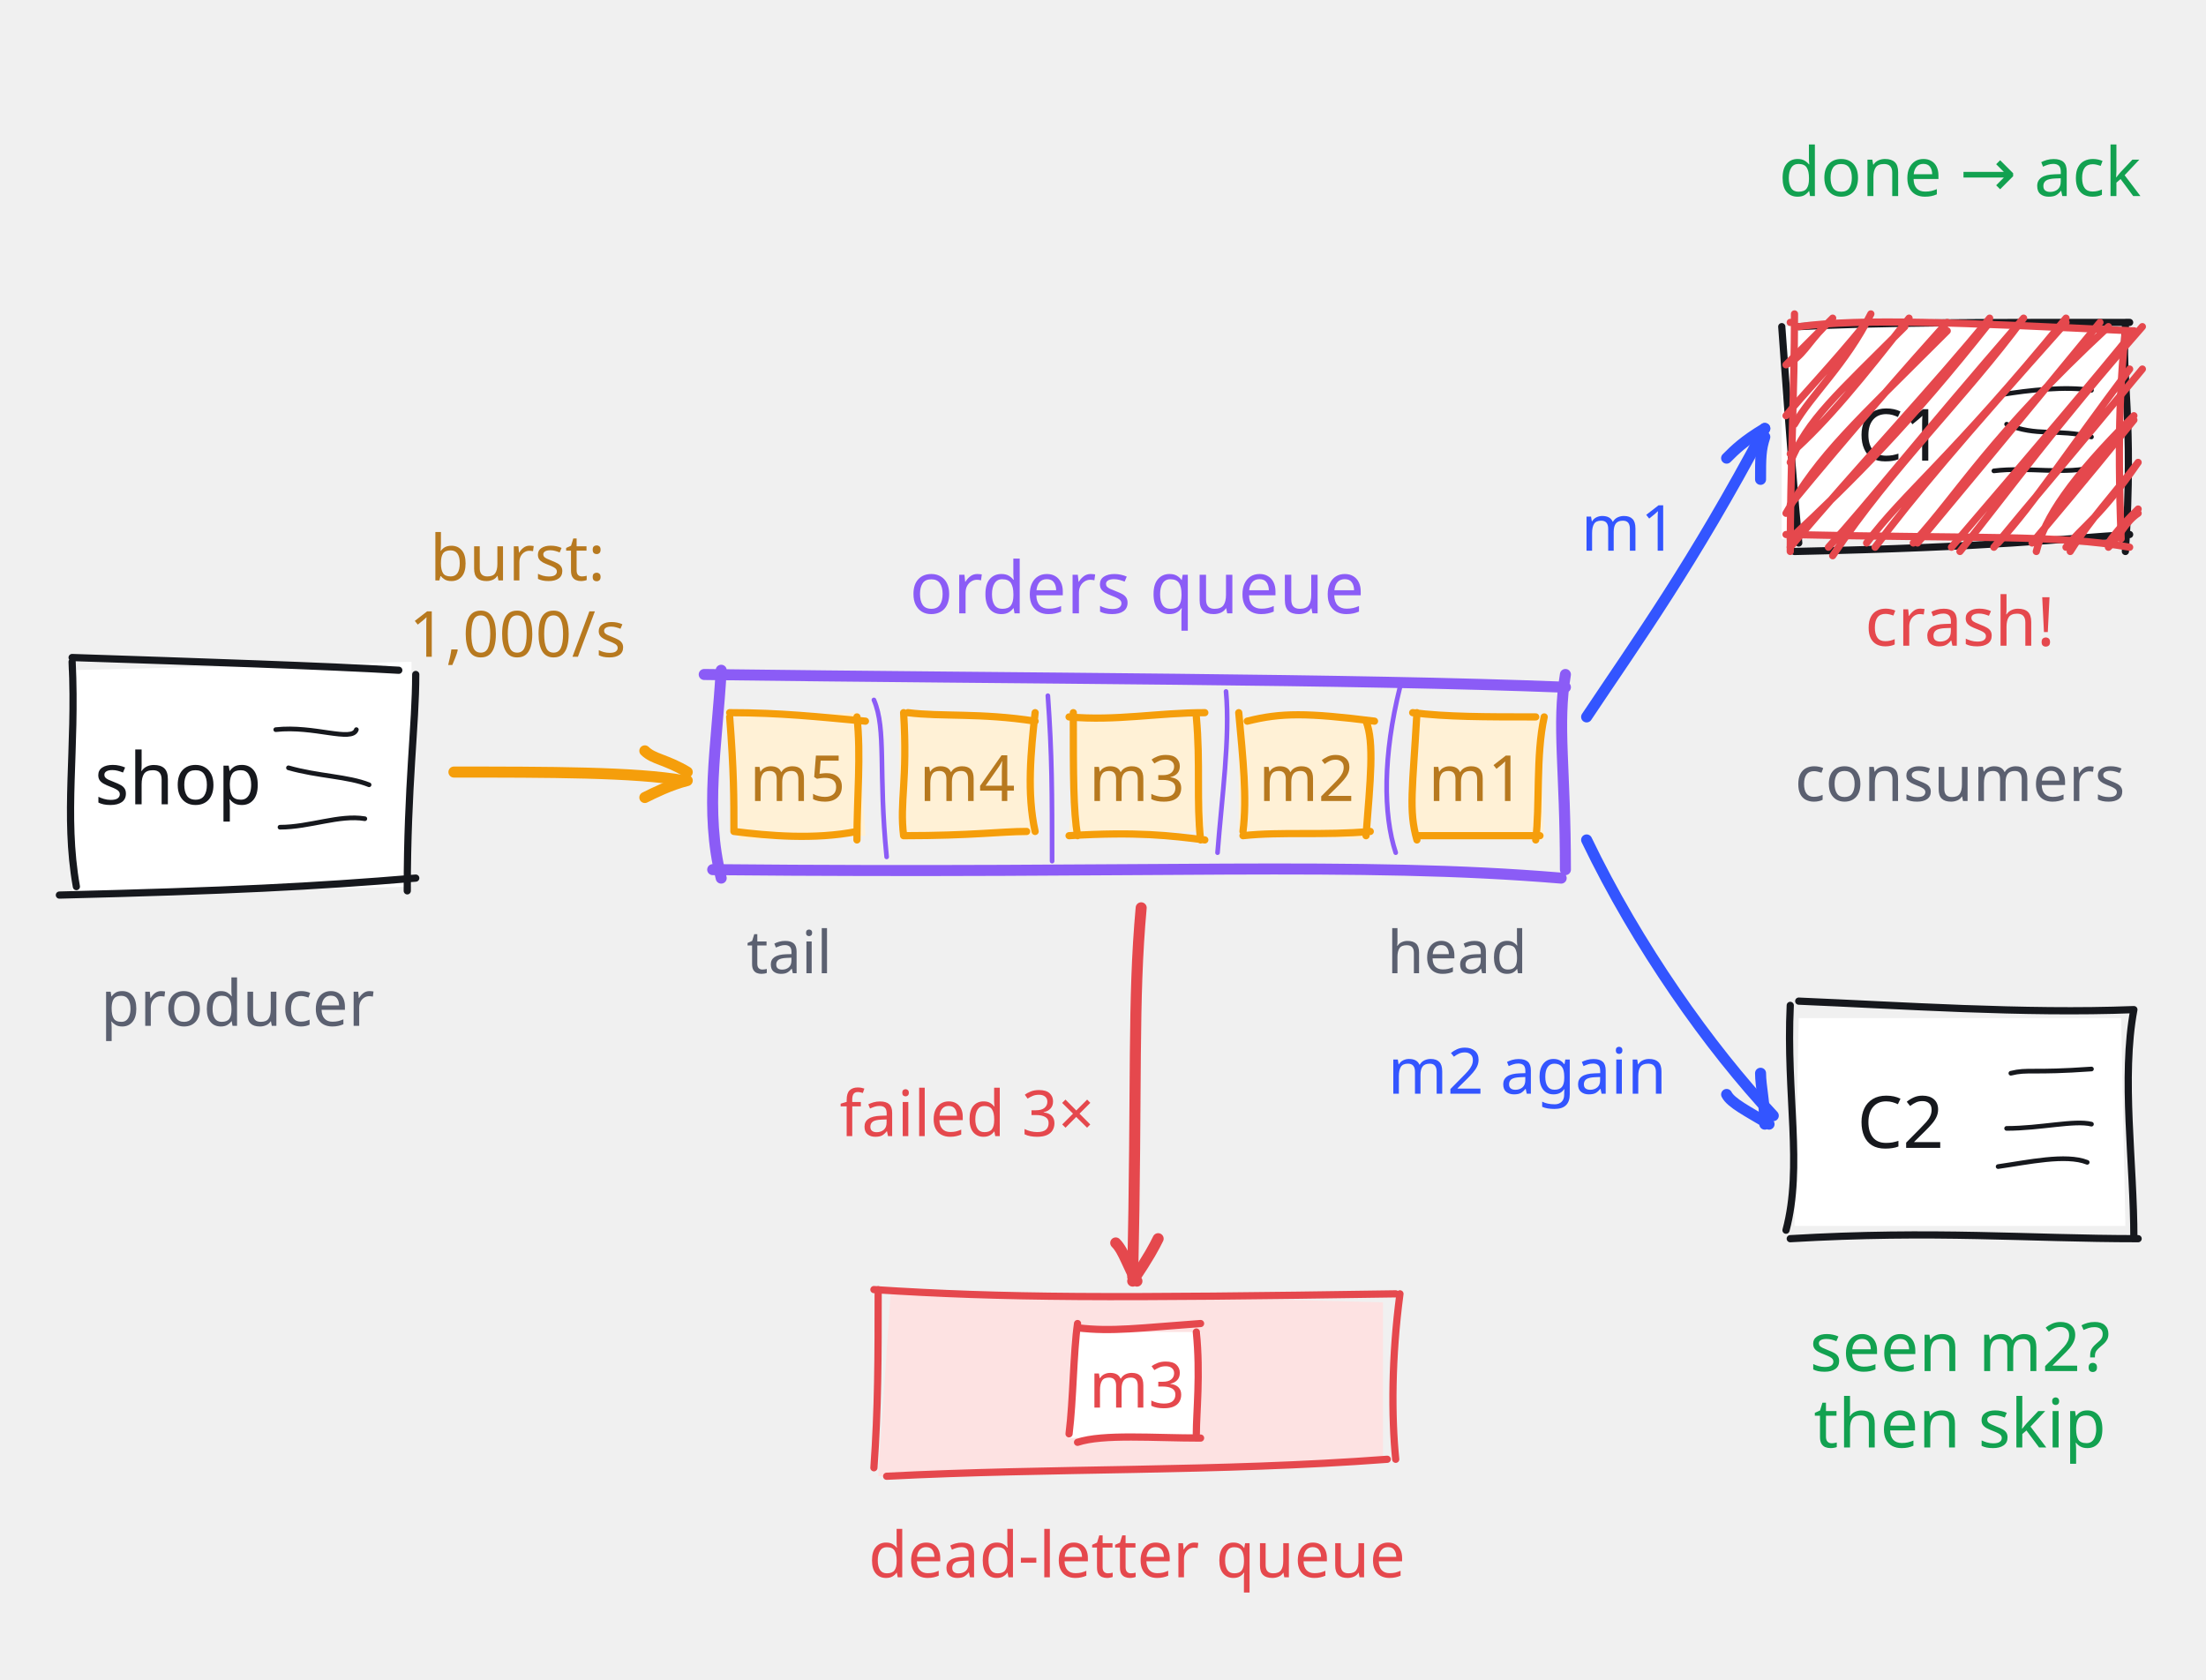
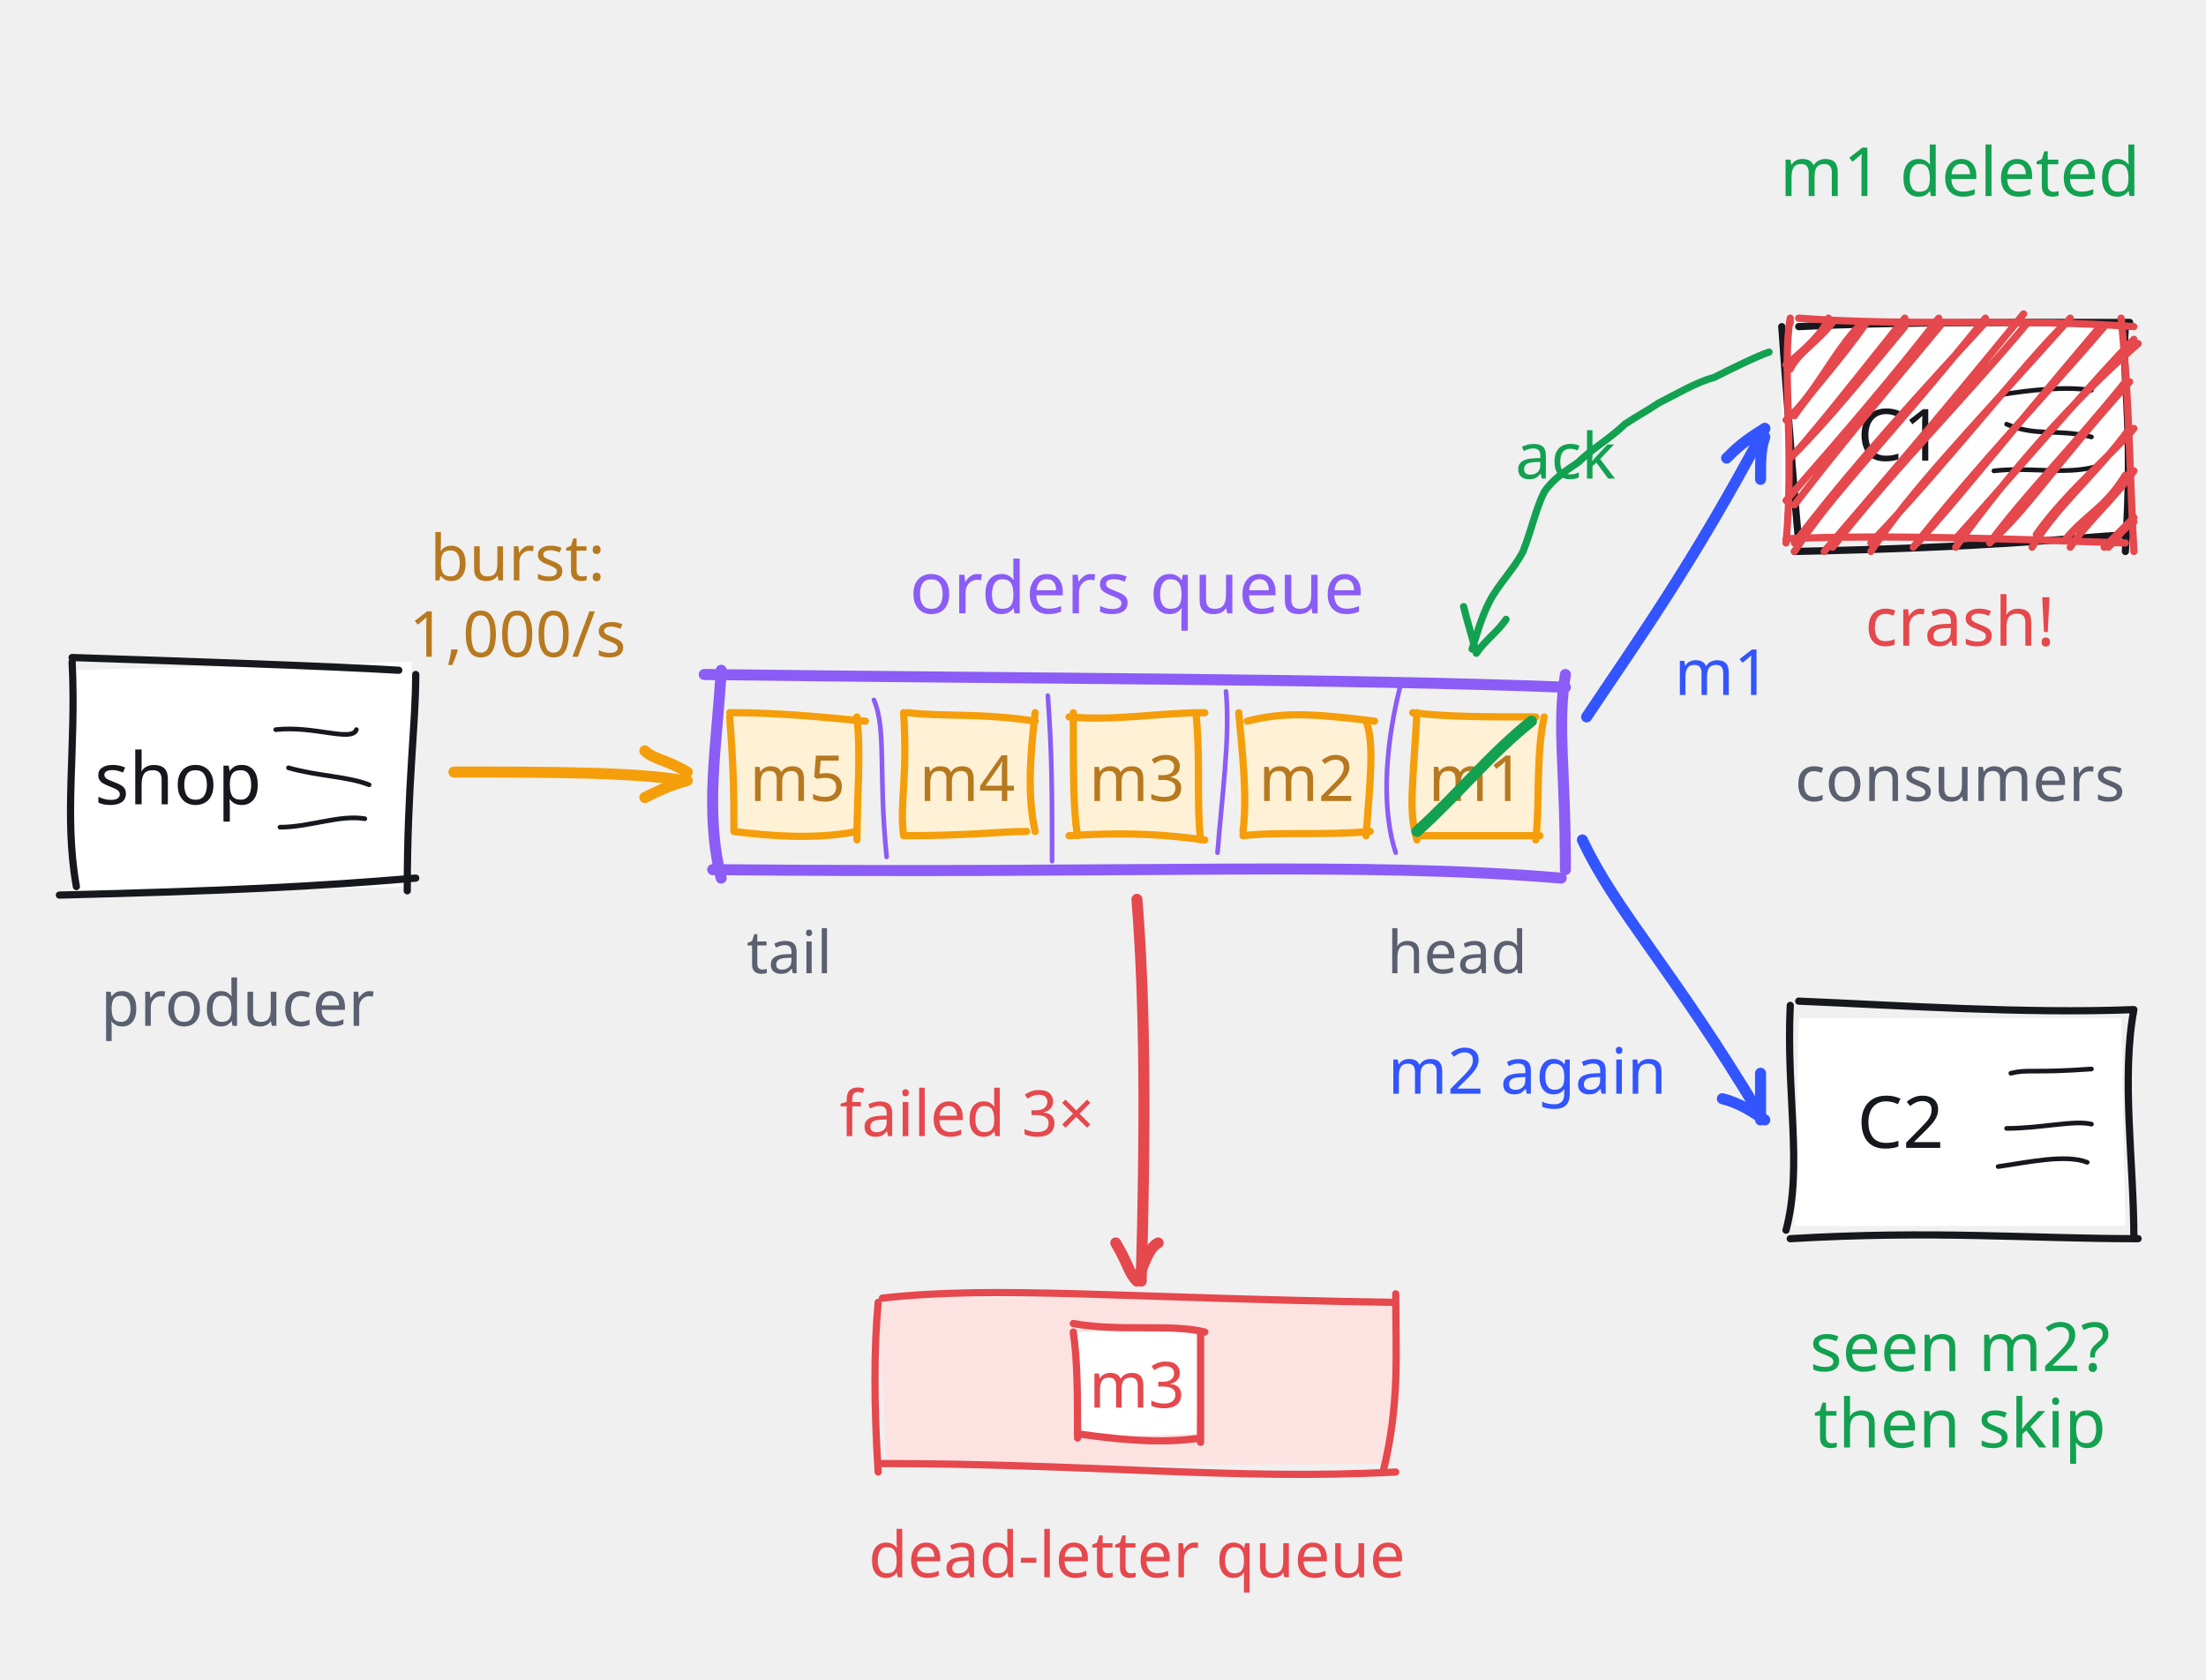
<svg xmlns="http://www.w3.org/2000/svg" viewBox="0 0 520 396" class="dg" data-diagram="message-queue">
  <style>
.dg path{fill:none;stroke-linecap:round;stroke-linejoin:round;stroke-width:1.7}
.dg .w-thick{stroke-width:2.6}.dg .w-thin{stroke-width:1.1}
.dg text{font-family:'Segoe Print','Bradley Hand','Comic Sans MS',system-ui,sans-serif;stroke:none}.dg .t-mono{font-family:'JetBrains Mono',monospace}
.s-ink{stroke:#16181D}.s-muted{stroke:#5B6070}.s-red{stroke:#E5484D}.s-blue{stroke:#3355FF}.s-green{stroke:#12A150}.s-orange{stroke:#F59E0B}.s-violet{stroke:#8B5CF6}.s-paper{stroke:#fff}.s-hl{stroke:#FFE45C}
.f-ink{fill:#16181D!important}.f-muted{fill:#E9E3D9!important}.f-red{fill:#FDE2E2!important}.f-blue{fill:#E3E8FF!important}.f-green{fill:#D8F5E5!important}.f-orange{fill:#FFF1D6!important}.f-violet{fill:#EDE5FF!important}.f-paper{fill:#fff!important}.f-hl{fill:#FFE45C!important}
.h-red{stroke:#E5484D}.h-blue{stroke:#3355FF}.h-green{stroke:#12A150}.h-orange{stroke:#F59E0B}.h-violet{stroke:#8B5CF6}.h-hl{stroke:#FFE45C}.h-ink{stroke:#16181D}.h-muted{stroke:#9AA0AE}
.t-ink{fill:#16181D}.t-muted{fill:#5B6070}.t-red{fill:#E5484D}.t-blue{fill:#3355FF}.t-green{fill:#12A150}.t-orange{fill:#B7791F}.t-violet{fill:#8B5CF6}.t-paper{fill:#fff}
</style>
  <g>
    <path d="M16 158 L97 156 L97 209 L17 211" class="f-paper" />
    <path d="M17 155 C47 156, 77 157, 94 158 M98 159 C98 171, 96 185, 96 210 M98 207 C74 209, 54 210, 14 211 M18 209 C15 192, 18 177, 17 156" class="s-ink" />
    <text x="42" y="183" font-size="17" text-anchor="middle" dominant-baseline="central" class="t t-ink t-bold">shop</text>
    <path d="M65 172 C74 171, 83 175, 84 172" class="s-ink w-thin" />
    <path d="M68 181 C75 183, 82 183, 87 185" class="s-ink w-thin" />
    <path d="M66 195 C73 195, 80 192, 86 193" class="s-ink w-thin" />
  </g>
  <g>
    <text x="56" y="236" font-size="15" text-anchor="middle" dominant-baseline="central" class="t t-muted">producer</text>
  </g>
  <g>
    <path d="M166 159 C243 160, 318 160, 369 162 M369 159 C367 171, 369 181, 369 205 M368 207 C320 203, 272 206, 168 205 M170 207 C166 191, 169 176, 170 158" class="s-violet w-thick" />
    <path d="M206 165 C209 172, 207 182, 209 202" class="s-violet w-thin" />
    <path d="M247 164 C248 178, 248 187, 248 203" class="s-violet w-thin" />
    <path d="M289 163 C290 174, 288 188, 287 201" class="s-violet w-thin" />
    <path d="M330 162 C326 178, 326 192, 329 201" class="s-violet w-thin" />
    <text x="268" y="138" font-size="17" text-anchor="middle" dominant-baseline="central" class="t t-violet t-bold">orders queue</text>
    <text x="176" y="224" font-size="14" text-anchor="start" dominant-baseline="central" class="t t-muted">tail</text>
    <text x="360" y="224" font-size="14" text-anchor="end" dominant-baseline="central" class="t t-muted">head</text>
  </g>
  <g>
    <path d="M420 77 L501 75 L501 127 L420 127" class="f-paper" />
    <path d="M424 77 C442 76, 466 76, 502 76 M501 77 C500 89, 503 98, 501 130 M502 126 C486 127, 470 129, 423 130 M424 128 C423 117, 422 105, 420 77" class="s-ink" />
    <text x="448" y="102" font-size="17" text-anchor="middle" dominant-baseline="central" class="t t-ink t-bold">C1</text>
    <path d="M472 93 C478 92, 487 91, 493 92" class="s-ink w-thin" />
    <path d="M473 100 C480 103, 485 101, 493 103" class="s-ink w-thin" />
    <path d="M470 111 C478 110, 487 112, 494 110" class="s-ink w-thin" />
  </g>
  <g>
    <path d="M424 240 L500 240 L501 289 L423 289" class="f-paper" />
    <path d="M424 236 C448 237, 477 239, 503 238 M503 238 C500 254, 503 274, 503 292 M504 292 C478 292, 456 290, 422 292 M421 290 C425 275, 421 258, 422 237" class="s-ink" />
    <text x="448" y="264" font-size="17" text-anchor="middle" dominant-baseline="central" class="t t-ink t-bold">C2</text>
    <path d="M474 253 C478 252, 479 253, 493 252" class="s-ink w-thin" />
    <path d="M473 266 C481 266, 489 264, 493 265" class="s-ink w-thin" />
    <path d="M471 275 C478 274, 487 272, 492 274" class="s-ink w-thin" />
  </g>
  <g>
    <text x="462" y="183" font-size="15" text-anchor="middle" dominant-baseline="central" class="t t-muted">consumers</text>
  </g>
  <g>
    <path d="M107 182 C129 182, 150 182, 161 184" class="s-orange w-thick" />
    <path d="M152 177 C154 179, 157 179, 162 182 M162 184 C158 185, 154 187, 152 188" class="s-orange w-thick" />
    <text x="122" y="131" font-size="15" text-anchor="middle" dominant-baseline="central" class="t t-orange">burst:</text>
    <text x="122" y="149" font-size="15" text-anchor="middle" dominant-baseline="central" class="t t-orange">1,000/s</text>
  </g>
  <g>
    <path d="M333 168 L363 169 L364 198 L333 197" class="f-orange" />
    <path d="M333 168 C341 169, 350 169, 362 169 M364 169 C362 178, 363 190, 362 198 M363 197 C353 197, 341 197, 334 197 M334 198 C332 191, 333 186, 334 168" class="s-orange" />
    <text x="348" y="183" font-size="15" text-anchor="middle" dominant-baseline="central" class="t t-orange">m1</text>
    <path d="M292 169 L324 170 L323 198 L292 196" class="f-orange" />
    <path d="M294 170 C302 168, 308 168, 324 170 M322 170 C324 175, 323 184, 322 197 M323 196 C312 197, 302 196, 293 197 M293 196 C294 188, 293 179, 292 168" class="s-orange" />
    <text x="308" y="183" font-size="15" text-anchor="middle" dominant-baseline="central" class="t t-orange">m2</text>
    <path d="M254 170 L282 169 L284 196 L252 196" class="f-orange" />
    <path d="M252 169 C263 170, 273 168, 284 168 M282 169 C283 180, 282 189, 283 198 M284 198 C276 197, 268 196, 252 197 M254 197 C253 191, 253 183, 253 168" class="s-orange" />
    <text x="268" y="183" font-size="15" text-anchor="middle" dominant-baseline="central" class="t t-orange">m3</text>
    <path d="M212 169 L244 169 L244 197 L212 198" class="f-orange" />
    <path d="M214 168 C222 169, 231 168, 244 170 M244 168 C243 177, 242 187, 244 196 M242 196 C236 196, 229 197, 213 197 M213 197 C212 189, 214 184, 213 168" class="s-orange" />
    <text x="228" y="183" font-size="15" text-anchor="middle" dominant-baseline="central" class="t t-orange">m4</text>
    <path d="M173 169 L202 168 L204 197 L174 198" class="f-orange" />
    <path d="M172 168 C184 168, 193 169, 204 170 M202 169 C203 178, 202 188, 202 198 M202 196 C192 198, 181 197, 173 196 M173 196 C173 188, 173 182, 172 169" class="s-orange" />
    <text x="188" y="183" font-size="15" text-anchor="middle" dominant-baseline="central" class="t t-orange">m5</text>
  </g>
  <g>
    <path d="M374 169 C386 151, 399 133, 416 101" class="s-blue w-thick" />
    <path d="M407 108 C409 106, 411 104, 416 101 M416 103 C415 106, 415 108, 415 113" class="s-blue w-thick" />
-     <text x="384" y="124" font-size="15" text-anchor="middle" dominant-baseline="central" class="t t-blue">m1</text>
+     <text x="406" y="158" font-size="15" text-anchor="middle" dominant-baseline="central" class="t t-blue">m1</text>
  </g>
  <g>
-     <text x="462" y="40" font-size="16" text-anchor="middle" dominant-baseline="central" class="t t-green t-bold">done → ack</text>
+     <path d="M417 83 C414 84, 408 87, 404 89 C400 90, 395 93, 391 95 C388 97, 386 98, 383 100 C380 103, 375 106, 372 109 C369 111, 366 113, 364 116 C362 120, 361 125, 359 130 C357 134, 353 138, 351 142 C349 146, 348 150, 347 153" class="s-green" />
+     <path d="M355 146 C353 149, 350 151, 348 154 M348 154 C347 150, 346 147, 345 143" class="s-green" />
+     <text x="369" y="107" font-size="15" text-anchor="middle" dominant-baseline="central" class="t t-green">ack</text>
  </g>
  <g>
-     <path d="M422 76 C422 76, 422 76, 422 76 M422 76 C422 76, 422 76, 422 76 M421 86 C425 84, 426 81, 430 77 M421 86 C424 83, 427 80, 432 75 M423 100 C427 93, 435 86, 441 74 M421 98 C425 93, 431 87, 440 76 M422 109 C426 99, 433 93, 449 77 M422 107 C431 99, 439 89, 450 75 M421 121 C429 107, 437 100, 459 78 M422 119 C436 102, 450 86, 459 76 M422 127 C437 113, 450 100, 469 76 M422 129 C438 110, 456 91, 469 75 M432 131 C446 110, 463 94, 477 75 M431 129 C441 118, 451 105, 477 75 M440 128 C449 116, 460 108, 487 75 M442 129 C451 117, 462 104, 487 76 M451 128 C462 116, 469 103, 497 77 M452 128 C462 116, 472 104, 495 76 M462 130 C474 115, 484 101, 505 77 M460 129 C478 108, 495 88, 503 78 M471 128 C480 118, 487 107, 502 87 M470 129 C479 118, 486 110, 505 87 M480 130 C482 122, 488 113, 503 98 M479 128 C484 122, 490 115, 503 99 M488 130 C493 122, 498 117, 504 109 M487 129 C491 124, 495 122, 504 109 M497 128 C499 125, 502 122, 504 120 M497 129 C500 126, 501 123, 504 121" class="h-red" />
-     <path d="M424 77 C439 75, 461 76, 503 78 M501 78 C500 88, 499 101, 500 127 M502 129 C485 126, 466 127, 421 126 M422 130 C422 111, 423 92, 423 74" class="s-red" />
+     <text x="462" y="40" font-size="16" text-anchor="middle" dominant-baseline="central" class="t t-green t-bold">m1 deleted</text>
+   </g>
+   <g>
+     <path d="M334 196 C344 187, 351 178, 361 170" class="s-green w-thick" />
+   </g>
+   <g>
+     <path d="M422 76 C422 76, 422 76, 422 76 M422 76 C422 76, 422 76, 422 76 M421 86 C426 82, 430 78, 431 75 M422 87 C424 83, 428 81, 432 76 M421 99 C428 93, 432 83, 439 76 M423 98 C427 92, 433 86, 440 76 M423 107 C430 99, 437 90, 449 75 M422 108 C431 99, 439 89, 449 77 M421 118 C435 102, 447 88, 457 75 M423 119 C433 106, 443 94, 458 76 M423 130 C432 116, 443 106, 468 75 M423 128 C433 115, 443 103, 468 76 M430 130 C442 116, 455 101, 477 74 M432 129 C446 111, 463 94, 478 76 M441 130 C451 115, 463 103, 488 75 M441 128 C460 108, 476 87, 487 76 M452 128 C462 117, 468 109, 495 77 M451 129 C466 110, 485 90, 496 77 M461 129 C474 111, 488 95, 504 81 M461 127 C478 108, 495 88, 503 80 M469 128 C477 117, 489 105, 501 90 M469 128 C478 120, 484 110, 502 90 M480 126 C487 116, 499 106, 503 101 M479 129 C485 119, 494 112, 502 101 M487 127 C492 121, 496 120, 501 112 M488 129 C492 123, 498 118, 503 111 M496 129 C498 127, 499 126, 503 122 M497 129 C499 127, 500 125, 503 123" class="h-red" />
+     <path d="M424 75 C450 77, 476 75, 503 77 M500 75 C502 95, 502 112, 503 130 M501 128 C473 127, 444 126, 421 127 M421 128 C423 106, 420 86, 422 75" class="s-red" />
    <text x="462" y="146" font-size="16" text-anchor="middle" dominant-baseline="central" class="t t-red t-bold">crash!</text>
  </g>
  <g>
-     <path d="M374 198 C386 223, 403 247, 418 263" class="s-blue w-thick" />
-     <path d="M415 253 C415 256, 416 260, 416 265 M417 265 C412 262, 408 260, 407 258" class="s-blue w-thick" />
+     <path d="M373 198 C381 215, 394 228, 415 263" class="s-blue w-thick" />
+     <path d="M415 253 C415 255, 415 257, 415 264 M416 264 C413 262, 410 260, 406 259" class="s-blue w-thick" />
    <text x="360" y="252" font-size="15" text-anchor="middle" dominant-baseline="central" class="t t-blue">m2 again</text>
  </g>
  <g>
    <text x="462" y="317" font-size="16" text-anchor="middle" dominant-baseline="central" class="t t-green">seen m2?</text>
    <text x="462" y="335" font-size="16" text-anchor="middle" dominant-baseline="central" class="t t-green">then skip</text>
  </g>
  <g>
-     <path d="M269 214 C267 236, 268 255, 267 301" class="s-red w-thick" />
-     <path d="M273 292 C272 294, 271 296, 267 302 M268 302 C266 299, 265 295, 263 293" class="s-red w-thick" />
+     <path d="M268 212 C270 237, 270 267, 269 302" class="s-red w-thick" />
+     <path d="M273 293 C271 294, 270 297, 268 302 M268 302 C266 300, 266 298, 263 293" class="s-red w-thick" />
  </g>
  <g>
    <text x="258" y="262" font-size="15" text-anchor="end" dominant-baseline="central" class="t t-red">failed 3×</text>
  </g>
  <g>
-     <path d="M210 304 L326 307 L326 344 L207 348" class="f-red" />
-     <path d="M206 304 C237 306, 262 306, 329 305 M330 305 C328 320, 328 334, 329 344 M327 344 C287 347, 248 346, 209 348 M206 346 C207 332, 207 320, 207 304" class="s-red" />
-     <path d="M253 314 L283 314 L282 338 L252 339" class="f-paper" />
-     <path d="M254 313 C262 314, 269 313, 283 312 M282 314 C283 324, 282 333, 282 338 M283 339 C272 339, 260 338, 254 340 M252 338 C253 330, 253 319, 254 312" class="s-red" />
+     <path d="M207 306 L330 306 L328 345 L209 346" class="f-red" />
+     <path d="M208 306 C235 303, 264 306, 328 307 M329 305 C329 319, 330 331, 326 347 M329 347 C291 349, 257 345, 207 345 M207 347 C206 331, 206 318, 207 307" class="s-red" />
+     <path d="M254 314 L283 313 L282 338 L254 339" class="f-paper" />
+     <path d="M253 312 C264 314, 276 312, 284 314 M283 314 C283 322, 283 330, 283 340 M283 339 C276 340, 268 340, 254 338 M254 339 C254 329, 254 321, 253 314" class="s-red" />
    <text x="268" y="326" font-size="15" text-anchor="middle" dominant-baseline="central" class="t t-red">m3</text>
    <text x="268" y="366" font-size="15" text-anchor="middle" dominant-baseline="central" class="t t-red t-bold">dead-letter queue</text>
  </g>
</svg>
